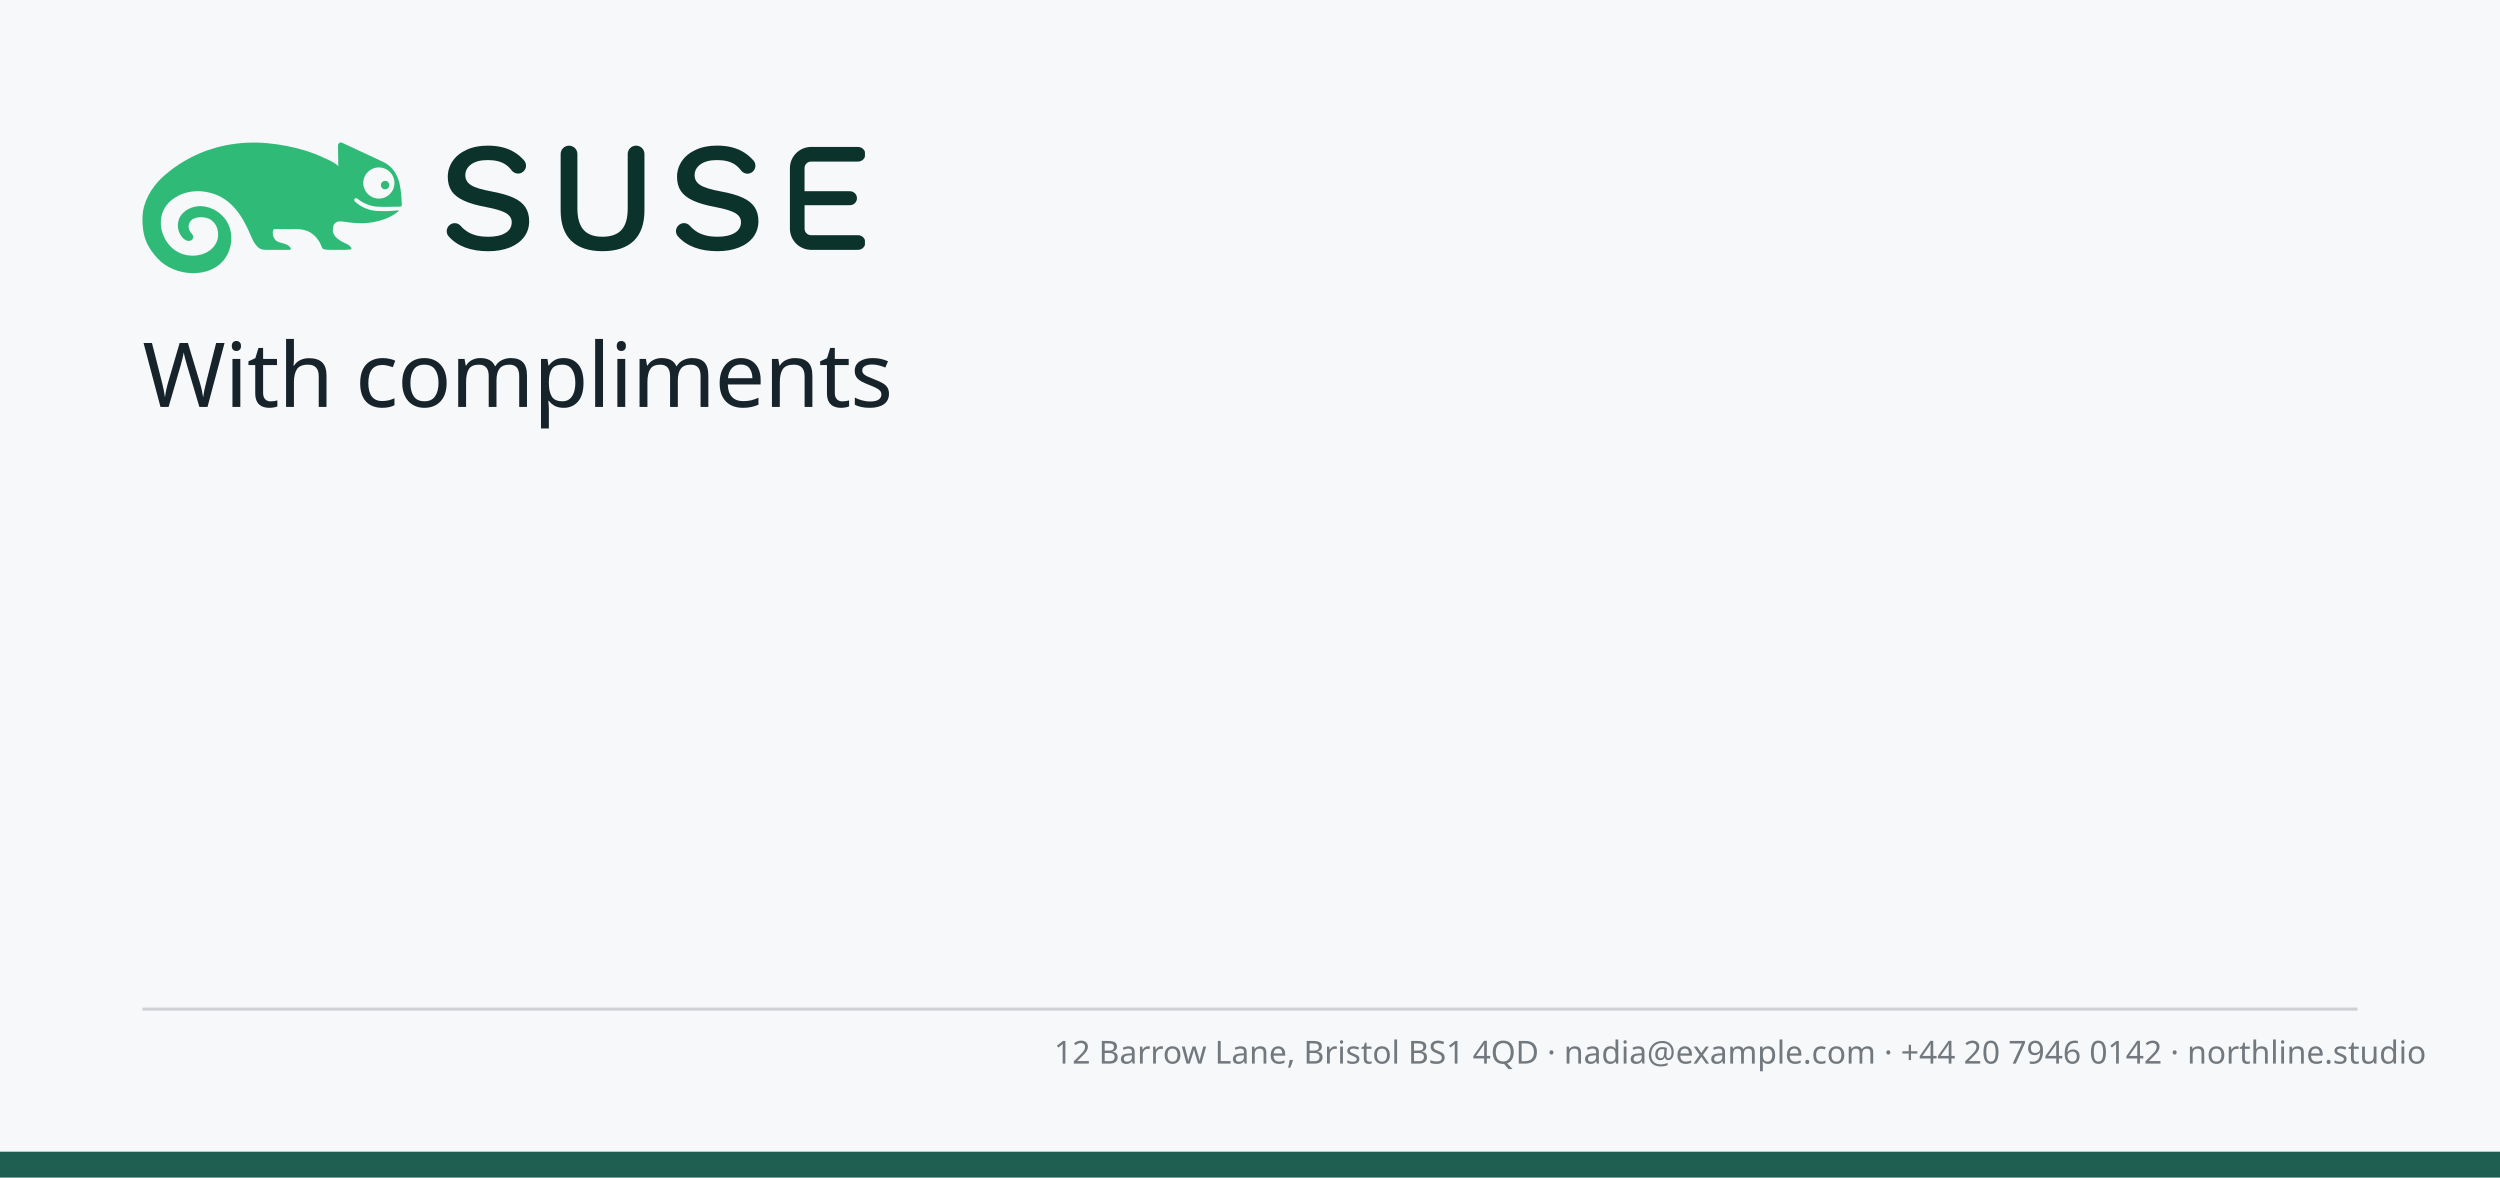
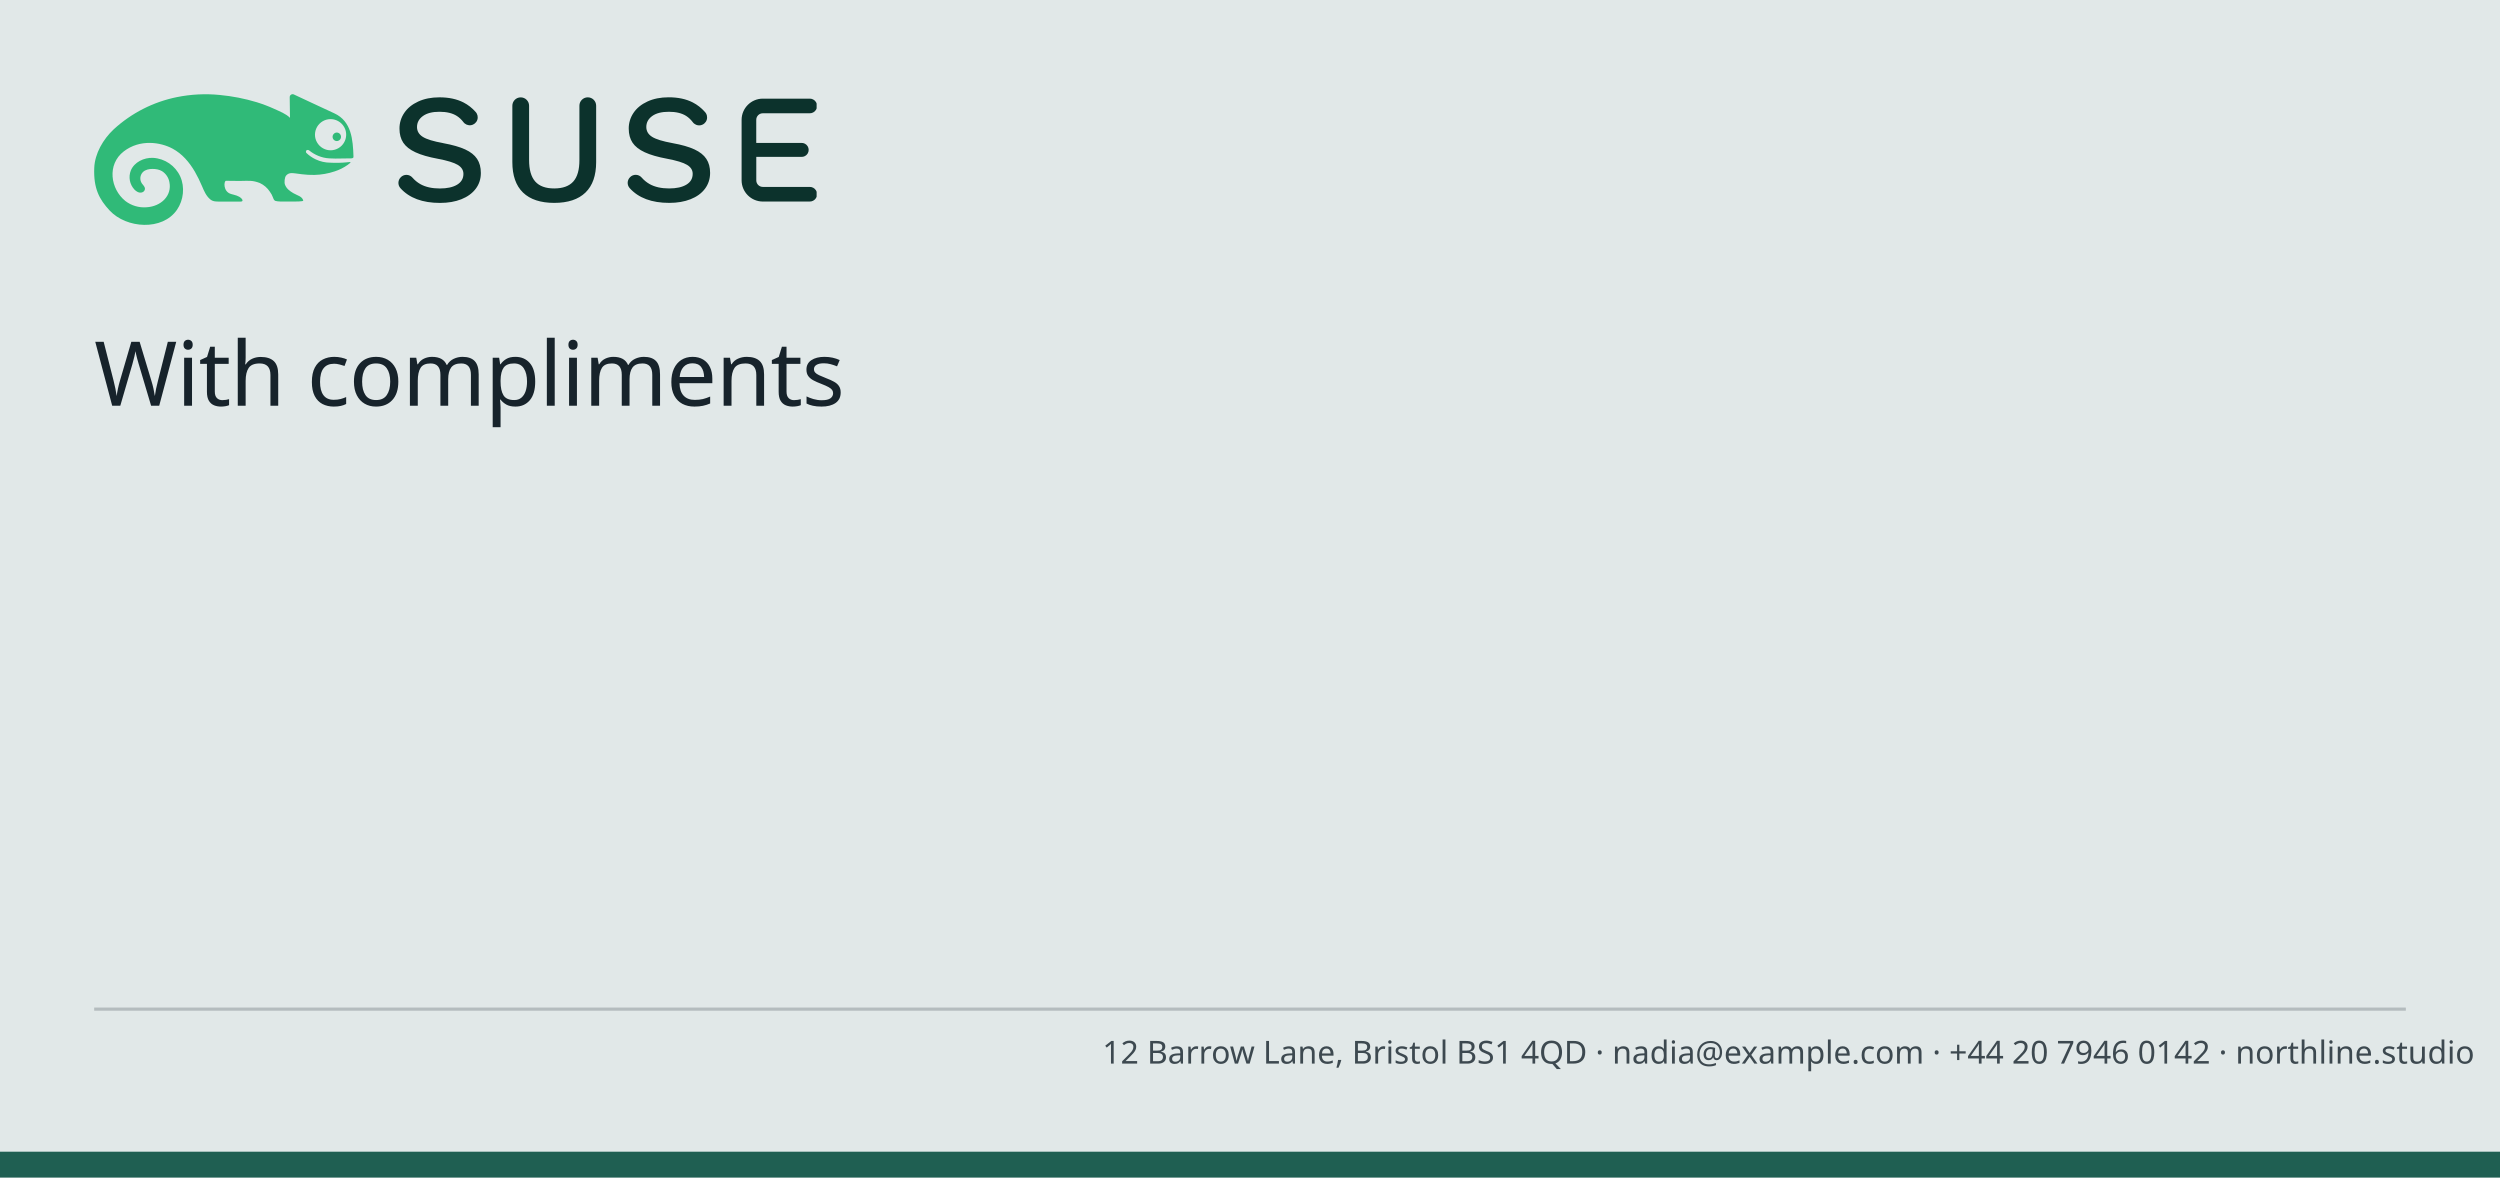
<svg xmlns="http://www.w3.org/2000/svg" width="794" height="374" viewBox="0 0 794 374">
-   <path fill="#f7f8fa" d="M0 0h794v374H0z" />
-   <svg width="229.45" height="41.5" x="45.25" y="45.25" preserveAspectRatio="xMinYMid meet" viewBox="0 0 210.6 38.09">
+   <path fill="#e1e8e8" d="M0 0h794v374H0z" />
+   <svg width="229.45" height="41.5" x="29.91" y="29.91" preserveAspectRatio="xMinYMid meet" viewBox="0 0 210.6 38.09">
    <path fill="#0c322c" d="M208.46 27.03h-13.55a1.9 1.9 0 0 1-1.9-1.9v-6.85h13.09a2.04 2.04 0 1 0 0-4.07H193V7.47c0-1.04.85-1.9 1.9-1.9h13.55a2.14 2.14 0 1 0 0-4.27H194.9a6.2 6.2 0 0 0-6.17 6.17v17.66a6.2 6.2 0 0 0 6.17 6.17h13.55a2.14 2.14 0 1 0 0-4.27M168.6 14.27q-4.3-.78-5.97-1.84-1.68-1.06-1.68-2.87 0-1.94 1.72-3.19 1.72-1.24 4.85-1.24 3.16 0 5.06 1.22 1.03.66 1.87 1.75A2.32 2.32 0 1 0 178 5.14a12 12 0 0 0-3.5-2.73q-2.92-1.5-7.04-1.5-3.53 0-6.18 1.23-2.65 1.22-4.05 3.3a8 8 0 0 0-1.4 4.62q0 2.4 1.1 4.07 1.12 1.68 3.56 2.8 2.44 1.14 6.56 1.9 4.12.78 5.77 1.77 1.66 1 1.65 2.62 0 2.05-1.83 3.15-1.83 1.11-5.04 1.11-3.4 0-5.68-1.27a9 9 0 0 1-2.34-1.92 2.3 2.3 0 0 0-3.37-.09v.01a2.3 2.3 0 0 0-.12 3.16q3.87 4.32 11.55 4.32 3.53 0 6.22-1.07 2.7-1.06 4.19-3.05t1.5-4.62q0-2.44-1.1-4.09-1.08-1.65-3.46-2.76t-6.4-1.83m-66.83 0q-4.3-.77-5.97-1.83-1.68-1.06-1.68-2.87 0-1.95 1.72-3.2t4.84-1.24q3.17 0 5.07 1.23 1.03.66 1.87 1.75a2.32 2.32 0 1 0 3.56-2.96 12 12 0 0 0-3.5-2.73q-2.92-1.5-7.04-1.5-3.53 0-6.18 1.23-2.65 1.22-4.05 3.3a8 8 0 0 0-1.4 4.62q0 2.4 1.1 4.07 1.12 1.68 3.56 2.8 2.44 1.14 6.56 1.9 4.12.78 5.77 1.77 1.65 1 1.65 2.63 0 2.03-1.83 3.14t-5.05 1.11q-3.4 0-5.68-1.27a9 9 0 0 1-2.33-1.92 2.3 2.3 0 0 0-3.37-.09v.01a2.3 2.3 0 0 0-.12 3.16q3.87 4.32 11.55 4.32 3.53 0 6.22-1.07t4.19-3.05 1.5-4.62q0-2.44-1.1-4.1t-3.46-2.75-6.4-1.83m44.57-10.92v16.43q0 5.88-3.12 8.89t-9.1 3.01-9.1-3.01q-3.11-3.01-3.11-8.9V3.37a2.44 2.44 0 0 1 4.88 0V19.2q0 4.25 1.8 6.27t5.54 2.01 5.54-2.01 1.79-6.27V3.36a2.44 2.44 0 0 1 4.88 0" />
    <path fill="#30ba78" d="M71.4 13.46a1.2 1.2 0 0 1-1.35 0 1.23 1.23 0 0 1-.19-1.9 1.2 1.2 0 0 1 1.74 0c.54.54.47 1.46-.2 1.9m1.94-2.69a4.55 4.55 0 0 1-5.46 5.47 4.6 4.6 0 0 1-3.4-3.4 4.55 4.55 0 0 1 5.47-5.45 4.6 4.6 0 0 1 3.4 3.39M51.22 28.44q.59.8.86 1.58c.13.37.29.85.65 1.05l.06.03c.67.24 2.4.2 2.4.2h3.16c.27 0 2.66 0 2.6-.27-.3-1.27-1.76-1.5-2.88-2.17-1.04-.61-2.02-1.31-2.46-2.51-.23-.62-.1-2.05.3-2.57a2 2 0 0 1 1.18-.73c.52-.1 1.05-.01 1.56.04.63.06 1.25.18 1.88.25q1.81.23 3.65.2a20 20 0 0 0 5.95-1.04 14 14 0 0 0 3.79-1.9c1.29-.95.95-.86-.36-.73q-2.35.23-4.71.1a10 10 0 0 1-4.24-.95 10 10 0 0 1-2.77-1.91.6.6 0 0 1 .03-.73c.22-.23.68-.1.82.03 1.45 1.2 3.6 2.2 5.83 2.3q1.79.11 3.59.04c.6-.03 1.51-.03 2.12-.03.3-.01 1.16.08 1.32-.25q.06-.14.04-.32C75.42 13.33 75.06 7.9 70 5.58c-3.76-1.72-9.41-4.4-11.8-5.5a.85.85 0 0 0-1.2.77c0 1.61.08 3.93.08 6.04-1.14-1.17-3.07-1.9-4.53-2.58a43 43 0 0 0-5.14-1.96A55 55 0 0 0 36.6.23a42 42 0 0 0-12.5.63 38.6 38.6 0 0 0-18.4 9.38C2.6 13.15.19 17.3.02 21.5c-.23 5.94 1.43 9.13 4.5 12.42 4.87 5.24 15.38 5.98 19.63-.24 1.91-2.8 2.33-6.6.94-9.69a9.3 9.3 0 0 0-7.97-5.43c-2.62-.1-5.42 1.25-6.43 3.67a5.3 5.3 0 0 0 1.07 5.6c.54.55 1.28 1.01 2.09.83.47-.1.87-.46.94-.94.1-.71-.51-1.17-.9-1.72a2.64 2.64 0 0 1 .32-3.3c.73-.7 1.8-.92 2.82-.91.95 0 1.92.17 2.73.64a4.8 4.8 0 0 1 2.17 3.22c.8 3.9-2.38 7.07-6.68 7.32a9 9 0 0 1-6.16-1.83c-4.35-3.5-5.42-10.65-.45-14.47 4.72-3.62 10.68-2.69 14.2-.8 2.81 1.5 4.9 3.97 6.5 6.7a39 39 0 0 1 2.1 4.25c.6 1.4 1.17 2.81 2.39 3.84.8.68 1.8.65 2.84.65h6c.82 0 .63-.54.27-.9-.8-.82-1.94-1-3-1.3-2.42-.66-2.17-3.86-1.5-3.86 2.16 0 2.23.06 4.13.04 2.73-.04 3.56-.2 5.7.6a7 7 0 0 1 2.96 2.56" />
  </svg>
-   <text x="45.25" y="107.19" fill="#17232b" dominant-baseline="text-before-edge" font-family="SUSE, ui-sans-serif, system-ui, sans-serif" font-size="28.42" font-weight="500" letter-spacing="-.28">With compliments</text>
-   <path fill="#cfd2d5" d="M45.25 320h703.5v1H45.25z" />
-   <text x="334.78" y="329.97" fill="#71787e" dominant-baseline="text-before-edge" font-family="SUSE, ui-sans-serif, system-ui, sans-serif" font-size="10.1" font-weight="400">12 Barrow Lane, Bristol BS1 4QD · nadia@example.com · +44 20 7946 0142 · northline.studio</text>
+   <text x="29.91" y="106.8" fill="#17232b" dominant-baseline="text-before-edge" font-family="SUSE, ui-sans-serif, system-ui, sans-serif" font-size="28.42" font-weight="500" letter-spacing="-.28">With compliments</text>
+   <path fill="#b4bcbe" d="M29.91 320H764.1v1H29.91z" />
+   <text x="350.13" y="329.97" fill="#3d4950" dominant-baseline="text-before-edge" font-family="SUSE, ui-sans-serif, system-ui, sans-serif" font-size="10.1" font-weight="400">12 Barrow Lane, Bristol BS1 4QD · nadia@example.com · +44 20 7946 0142 · northline.studio</text>
  <path fill="#1f5f52" d="M0 365.78h794V374H0z" />
</svg>
